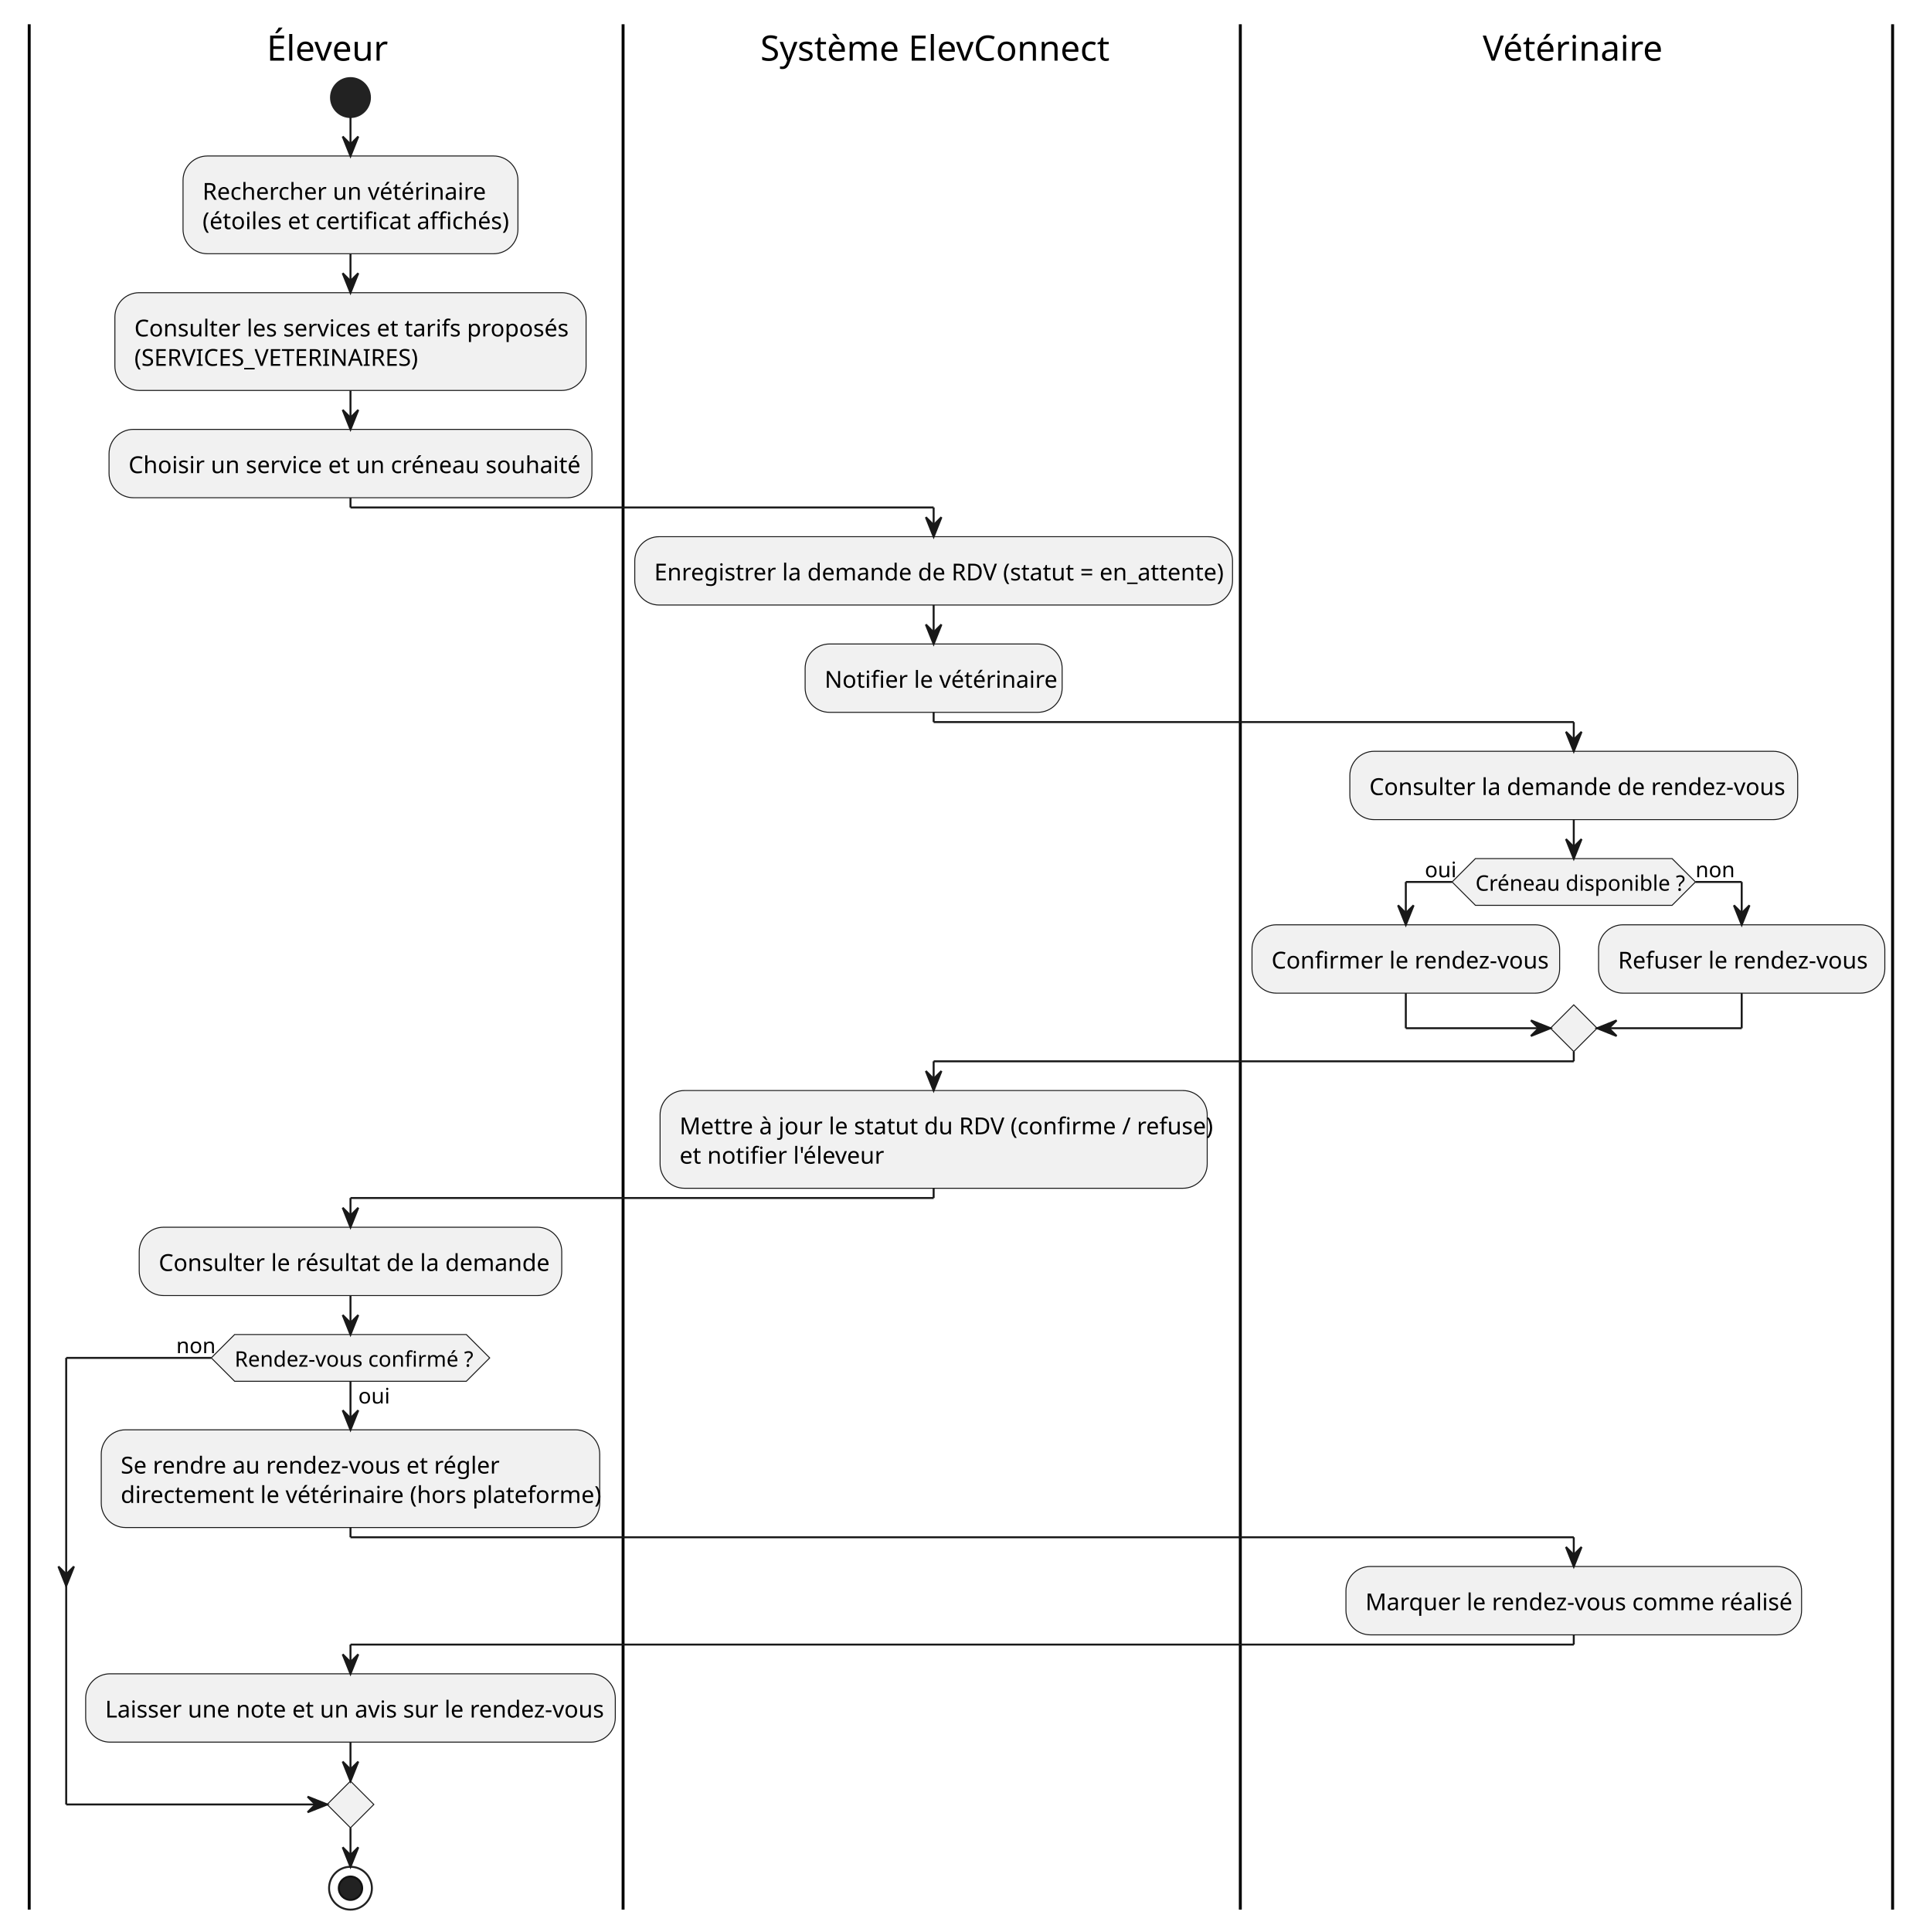
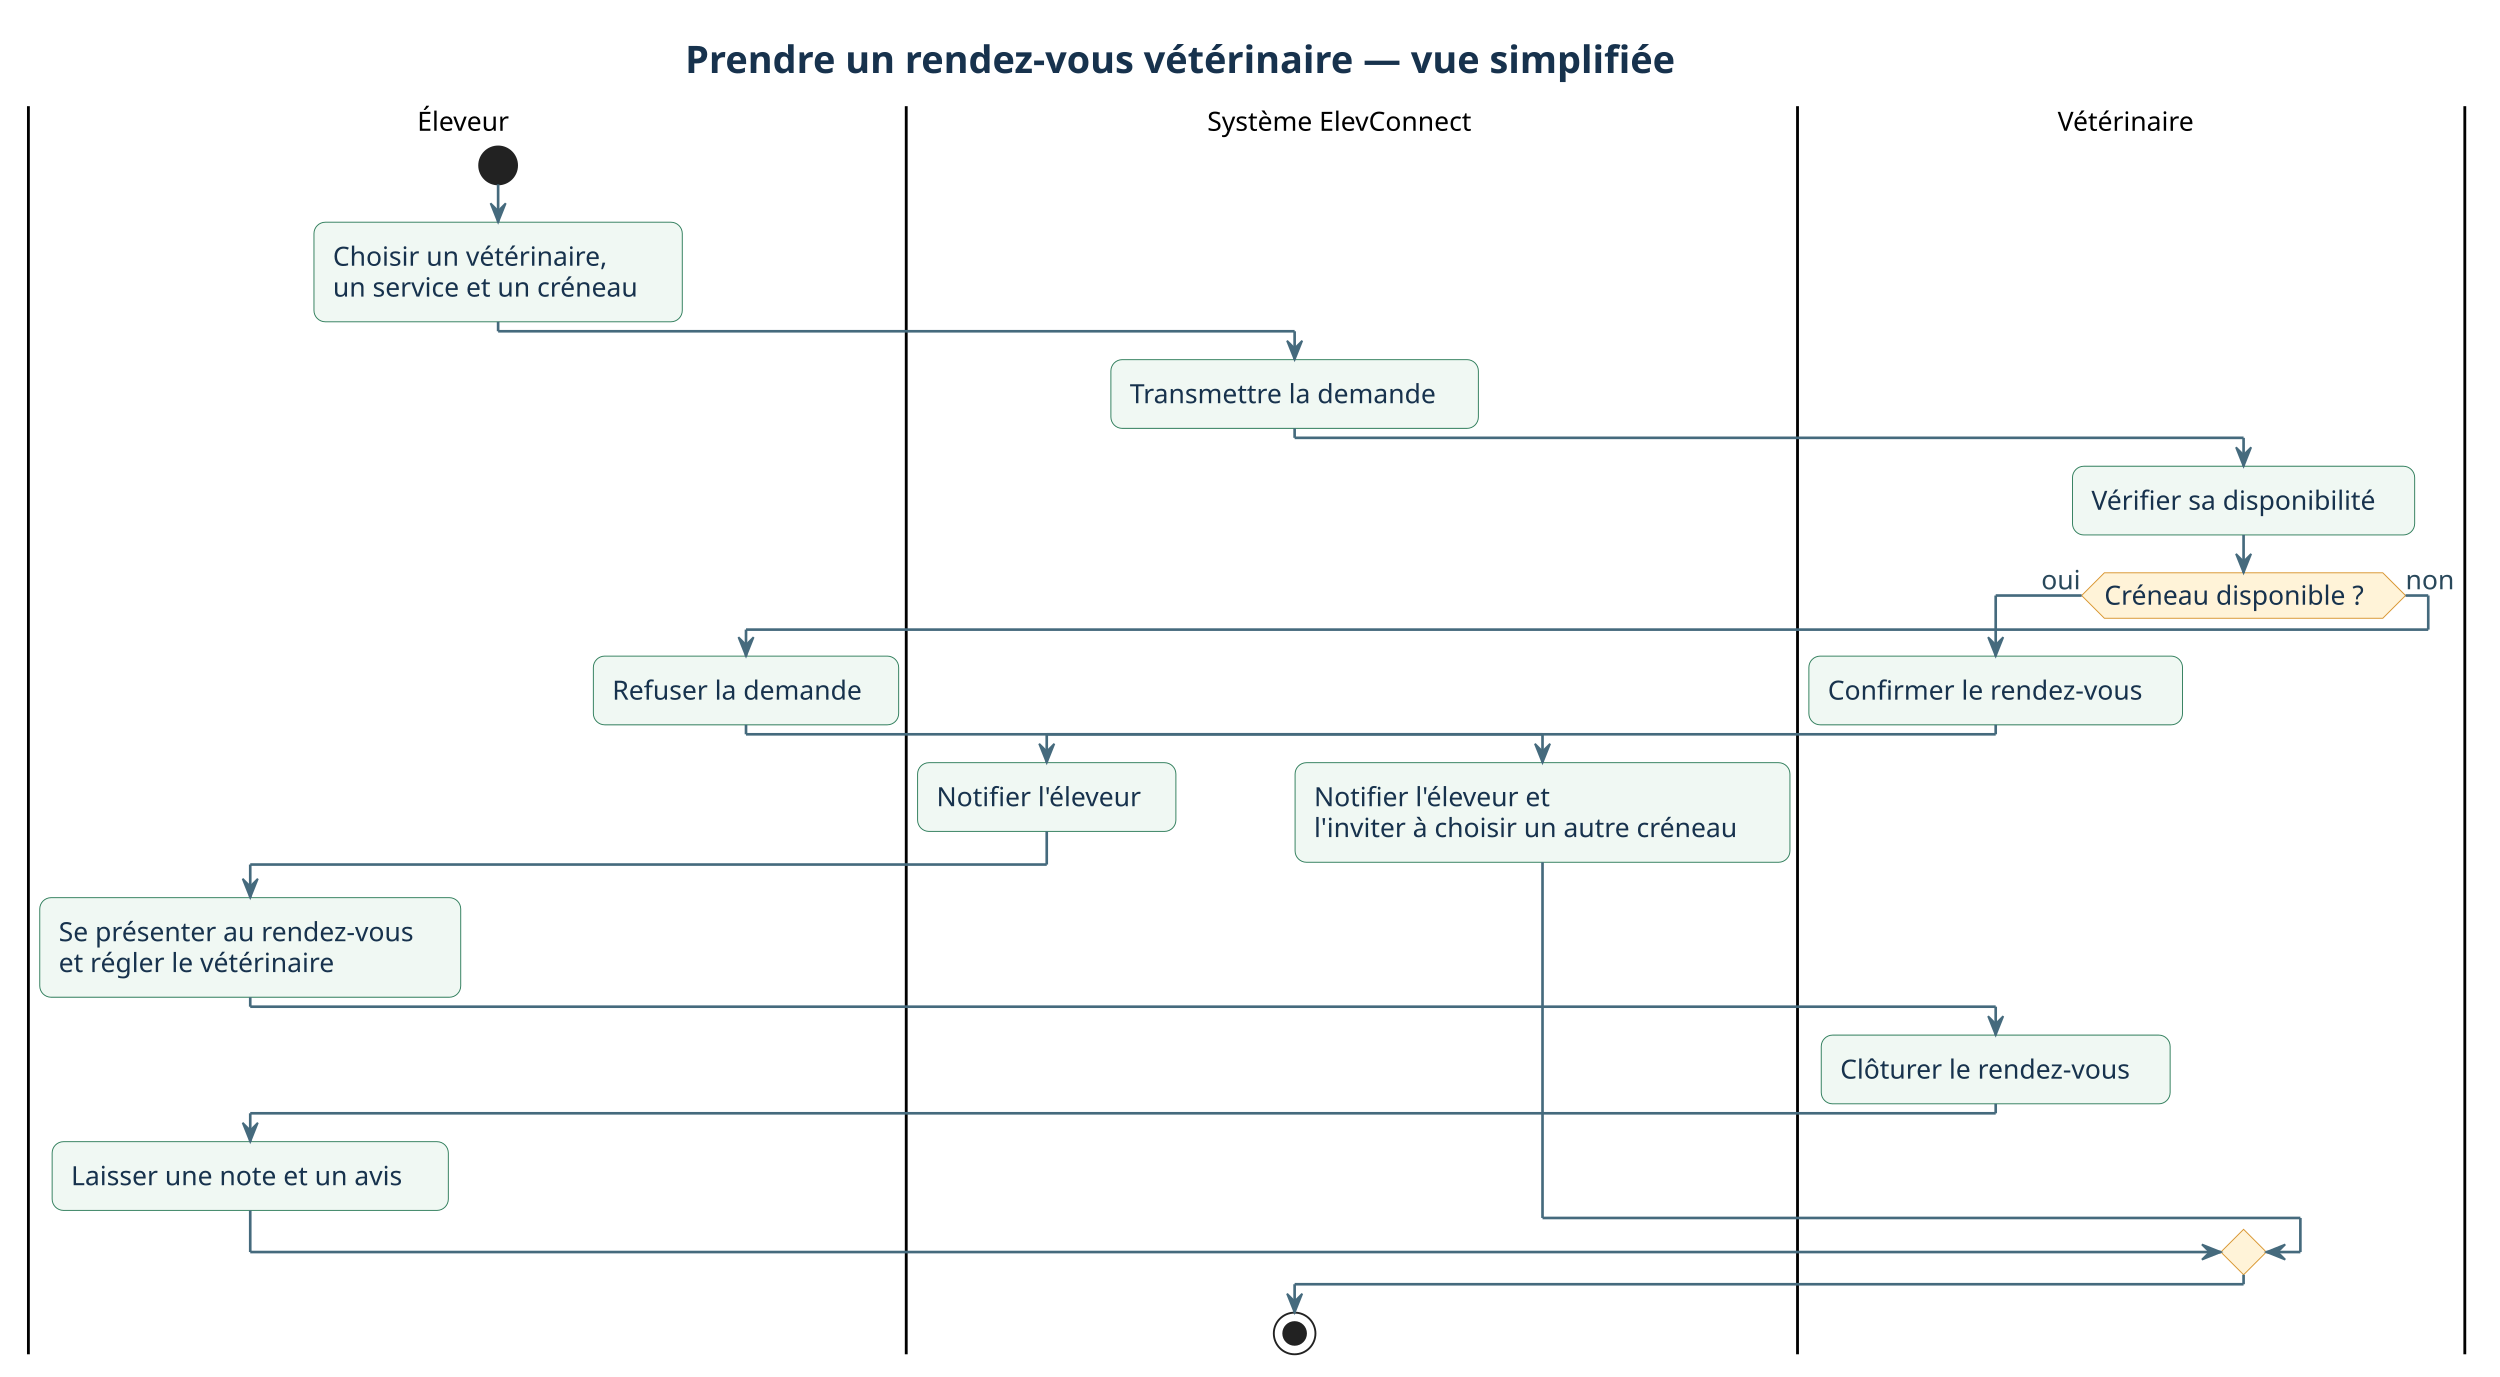
- <svg xmlns="http://www.w3.org/2000/svg" contentStyleType="text/css" height="992px" preserveAspectRatio="none" style="width:991px;height:992px;background:#FFFFFF;" version="1.1" viewBox="0 0 991 992" width="991px" zoomAndPan="magnify">
+ <svg xmlns="http://www.w3.org/2000/svg" contentStyleType="text/css" data-diagram-type="ACTIVITY" height="1363.125px" preserveAspectRatio="none" style="width:2476px;height:1363px;background:#FFFFFF;" version="1.1" viewBox="0 0 2476 1363" width="2476.875px" zoomAndPan="magnify">
  <defs />
  <g>
-     <rect fill="none" height="22.641" style="stroke:none;stroke-width:1.0;" width="958.5" x="15" y="12.455" />
-     <ellipse cx="180" cy="50.096" fill="#222222" rx="10" ry="10" style="stroke:#222222;stroke-width:1.0;" />
-     <rect fill="#F1F1F1" height="50.188" rx="12.5" ry="12.5" style="stroke:#181818;stroke-width:0.5;" width="172" x="94" y="80.096" />
-     <text fill="#000000" font-family="sans-serif" font-size="12" lengthAdjust="spacing" textLength="141" x="104" y="102.553">Rechercher un vétérinaire</text>
-     <text fill="#000000" font-family="sans-serif" font-size="12" lengthAdjust="spacing" textLength="152" x="104" y="117.647">(étoiles et certificat affichés)</text>
-     <rect fill="#F1F1F1" height="50.188" rx="12.5" ry="12.5" style="stroke:#181818;stroke-width:0.5;" width="242" x="59" y="150.283" />
-     <text fill="#000000" font-family="sans-serif" font-size="12" lengthAdjust="spacing" textLength="222" x="69" y="172.74">Consulter les services et tarifs proposés</text>
-     <text fill="#000000" font-family="sans-serif" font-size="12" lengthAdjust="spacing" textLength="161" x="69" y="187.834">(SERVICES_VETERINAIRES)</text>
-     <rect fill="#F1F1F1" height="35.094" rx="12.5" ry="12.5" style="stroke:#181818;stroke-width:0.5;" width="248" x="56" y="220.471" />
-     <text fill="#000000" font-family="sans-serif" font-size="12" lengthAdjust="spacing" textLength="228" x="66" y="242.928">Choisir un service et un créneau souhaité</text>
-     <rect fill="#F1F1F1" height="35.094" rx="12.5" ry="12.5" style="stroke:#181818;stroke-width:0.5;" width="217" x="71.5" y="630.127" />
-     <text fill="#000000" font-family="sans-serif" font-size="12" lengthAdjust="spacing" textLength="197" x="81.5" y="652.584">Consulter le résultat de la demande</text>
-     <rect fill="#F1F1F1" height="50.188" rx="12.5" ry="12.5" style="stroke:#181818;stroke-width:0.5;" width="256" x="52" y="734.139" />
-     <text fill="#000000" font-family="sans-serif" font-size="12" lengthAdjust="spacing" textLength="189" x="62" y="756.596">Se rendre au rendez-vous et régler</text>
-     <text fill="#000000" font-family="sans-serif" font-size="12" lengthAdjust="spacing" textLength="236" x="62" y="771.689">directement le vétérinaire (hors plateforme)</text>
-     <rect fill="#F1F1F1" height="35.094" rx="12.5" ry="12.5" style="stroke:#181818;stroke-width:0.5;" width="272" x="44" y="859.42" />
-     <text fill="#000000" font-family="sans-serif" font-size="12" lengthAdjust="spacing" textLength="252" x="54" y="881.877">Laisser une note et un avis sur le rendez-vous</text>
-     <polygon fill="#F1F1F1" points="120.5,685.221,239.5,685.221,251.5,697.221,239.5,709.221,120.5,709.221,108.5,697.221,120.5,685.221" style="stroke:#181818;stroke-width:0.5;" />
-     <text fill="#000000" font-family="sans-serif" font-size="11" lengthAdjust="spacing" textLength="14" x="184" y="720.64">oui</text>
-     <text fill="#000000" font-family="sans-serif" font-size="11" lengthAdjust="spacing" textLength="119" x="120.5" y="701.722">Rendez-vous confirmé ?</text>
-     <text fill="#000000" font-family="sans-serif" font-size="11" lengthAdjust="spacing" textLength="18" x="90.5" y="694.804">non</text>
-     <polygon fill="#F1F1F1" points="180,914.514,192,926.514,180,938.514,168,926.514,180,914.514" style="stroke:#181818;stroke-width:0.5;" />
-     <ellipse cx="180" cy="969.514" fill="none" rx="11" ry="11" style="stroke:#222222;stroke-width:1.0;" />
-     <ellipse cx="180" cy="969.514" fill="#222222" rx="6" ry="6" style="stroke:#111111;stroke-width:1.0;" />
-     <line style="stroke:#000000;stroke-width:1.5;" x1="15" x2="15" y1="12.455" y2="980.514" />
-     <rect fill="#F1F1F1" height="35.094" rx="12.5" ry="12.5" style="stroke:#181818;stroke-width:0.5;" width="307" x="326" y="275.565" />
-     <text fill="#000000" font-family="sans-serif" font-size="12" lengthAdjust="spacing" textLength="287" x="336" y="298.022">Enregistrer la demande de RDV (statut = en_attente)</text>
-     <rect fill="#F1F1F1" height="35.094" rx="12.5" ry="12.5" style="stroke:#181818;stroke-width:0.5;" width="132" x="413.5" y="330.658" />
-     <text fill="#000000" font-family="sans-serif" font-size="12" lengthAdjust="spacing" textLength="112" x="423.5" y="353.115">Notifier le vétérinaire</text>
-     <rect fill="#F1F1F1" height="50.188" rx="12.5" ry="12.5" style="stroke:#181818;stroke-width:0.5;" width="281" x="339" y="559.939" />
-     <text fill="#000000" font-family="sans-serif" font-size="12" lengthAdjust="spacing" textLength="261" x="349" y="582.396">Mettre à jour le statut du RDV (confirme / refuse)</text>
-     <text fill="#000000" font-family="sans-serif" font-size="12" lengthAdjust="spacing" textLength="98" x="349" y="597.49">et notifier l'éleveur</text>
-     <line style="stroke:#000000;stroke-width:1.5;" x1="320" x2="320" y1="12.455" y2="980.514" />
-     <rect fill="#F1F1F1" height="35.094" rx="12.5" ry="12.5" style="stroke:#181818;stroke-width:0.5;" width="230" x="693.25" y="385.752" />
-     <text fill="#000000" font-family="sans-serif" font-size="12" lengthAdjust="spacing" textLength="210" x="703.25" y="408.209">Consulter la demande de rendez-vous</text>
-     <polygon fill="#F1F1F1" points="757.75,440.846,858.75,440.846,870.75,452.846,858.75,464.846,757.75,464.846,745.75,452.846,757.75,440.846" style="stroke:#181818;stroke-width:0.5;" />
-     <text fill="#000000" font-family="sans-serif" font-size="11" lengthAdjust="spacing" textLength="101" x="757.75" y="457.347">Créneau disponible ?</text>
-     <text fill="#000000" font-family="sans-serif" font-size="11" lengthAdjust="spacing" textLength="14" x="731.75" y="450.429">oui</text>
-     <text fill="#000000" font-family="sans-serif" font-size="11" lengthAdjust="spacing" textLength="18" x="870.75" y="450.429">non</text>
-     <rect fill="#F1F1F1" height="35.094" rx="12.5" ry="12.5" style="stroke:#181818;stroke-width:0.5;" width="158" x="643" y="474.846" />
-     <text fill="#000000" font-family="sans-serif" font-size="12" lengthAdjust="spacing" textLength="138" x="653" y="497.303">Confirmer le rendez-vous</text>
-     <rect fill="#F1F1F1" height="35.094" rx="12.5" ry="12.5" style="stroke:#181818;stroke-width:0.5;" width="147" x="821" y="474.846" />
-     <text fill="#000000" font-family="sans-serif" font-size="12" lengthAdjust="spacing" textLength="127" x="831" y="497.303">Refuser le rendez-vous</text>
-     <polygon fill="#F1F1F1" points="808.25,515.939,820.25,527.939,808.25,539.939,796.25,527.939,808.25,515.939" style="stroke:#181818;stroke-width:0.5;" />
-     <rect fill="#F1F1F1" height="35.094" rx="12.5" ry="12.5" style="stroke:#181818;stroke-width:0.5;" width="234" x="691.25" y="804.326" />
-     <text fill="#000000" font-family="sans-serif" font-size="12" lengthAdjust="spacing" textLength="214" x="701.25" y="826.783">Marquer le rendez-vous comme réalisé</text>
-     <line style="stroke:#000000;stroke-width:1.5;" x1="637" x2="637" y1="12.455" y2="980.514" />
-     <line style="stroke:#000000;stroke-width:1.5;" x1="972" x2="972" y1="12.455" y2="980.514" />
-     <line style="stroke:#181818;stroke-width:1.0;" x1="180" x2="180" y1="60.096" y2="80.096" />
-     <polygon fill="#181818" points="176,70.096,180,80.096,184,70.096,180,74.096" style="stroke:#181818;stroke-width:1.0;" />
-     <line style="stroke:#181818;stroke-width:1.0;" x1="180" x2="180" y1="130.283" y2="150.283" />
-     <polygon fill="#181818" points="176,140.283,180,150.283,184,140.283,180,144.283" style="stroke:#181818;stroke-width:1.0;" />
-     <line style="stroke:#181818;stroke-width:1.0;" x1="180" x2="180" y1="200.471" y2="220.471" />
-     <polygon fill="#181818" points="176,210.471,180,220.471,184,210.471,180,214.471" style="stroke:#181818;stroke-width:1.0;" />
-     <line style="stroke:#181818;stroke-width:1.0;" x1="180" x2="180" y1="709.221" y2="734.139" />
-     <polygon fill="#181818" points="176,724.139,180,734.139,184,724.139,180,728.139" style="stroke:#181818;stroke-width:1.0;" />
-     <line style="stroke:#181818;stroke-width:1.0;" x1="108.5" x2="34" y1="697.221" y2="697.221" />
-     <polygon fill="#181818" points="30,804.326,34,814.326,38,804.326,34,808.326" style="stroke:#181818;stroke-width:1.0;" />
-     <line style="stroke:#181818;stroke-width:1.0;" x1="34" x2="34" y1="697.221" y2="926.514" />
-     <line style="stroke:#181818;stroke-width:1.0;" x1="34" x2="168" y1="926.514" y2="926.514" />
-     <polygon fill="#181818" points="158,922.514,168,926.514,158,930.514,162,926.514" style="stroke:#181818;stroke-width:1.0;" />
-     <line style="stroke:#181818;stroke-width:1.0;" x1="180" x2="180" y1="894.514" y2="914.514" />
-     <polygon fill="#181818" points="176,904.514,180,914.514,184,904.514,180,908.514" style="stroke:#181818;stroke-width:1.0;" />
-     <line style="stroke:#181818;stroke-width:1.0;" x1="180" x2="180" y1="665.221" y2="685.221" />
-     <polygon fill="#181818" points="176,675.221,180,685.221,184,675.221,180,679.221" style="stroke:#181818;stroke-width:1.0;" />
-     <line style="stroke:#181818;stroke-width:1.0;" x1="180" x2="180" y1="938.514" y2="958.514" />
-     <polygon fill="#181818" points="176,948.514,180,958.514,184,948.514,180,952.514" style="stroke:#181818;stroke-width:1.0;" />
-     <line style="stroke:#181818;stroke-width:1.0;" x1="479.5" x2="479.5" y1="310.658" y2="330.658" />
-     <polygon fill="#181818" points="475.5,320.658,479.5,330.658,483.5,320.658,479.5,324.658" style="stroke:#181818;stroke-width:1.0;" />
-     <line style="stroke:#181818;stroke-width:1.0;" x1="745.75" x2="722" y1="452.846" y2="452.846" />
-     <line style="stroke:#181818;stroke-width:1.0;" x1="722" x2="722" y1="452.846" y2="474.846" />
-     <polygon fill="#181818" points="718,464.846,722,474.846,726,464.846,722,468.846" style="stroke:#181818;stroke-width:1.0;" />
-     <line style="stroke:#181818;stroke-width:1.0;" x1="870.75" x2="894.5" y1="452.846" y2="452.846" />
-     <line style="stroke:#181818;stroke-width:1.0;" x1="894.5" x2="894.5" y1="452.846" y2="474.846" />
-     <polygon fill="#181818" points="890.5,464.846,894.5,474.846,898.5,464.846,894.5,468.846" style="stroke:#181818;stroke-width:1.0;" />
-     <line style="stroke:#181818;stroke-width:1.0;" x1="722" x2="722" y1="509.94" y2="527.939" />
-     <line style="stroke:#181818;stroke-width:1.0;" x1="722" x2="796.25" y1="527.939" y2="527.939" />
-     <polygon fill="#181818" points="786.25,523.939,796.25,527.939,786.25,531.939,790.25,527.939" style="stroke:#181818;stroke-width:1.0;" />
-     <line style="stroke:#181818;stroke-width:1.0;" x1="894.5" x2="894.5" y1="509.94" y2="527.939" />
-     <line style="stroke:#181818;stroke-width:1.0;" x1="894.5" x2="820.25" y1="527.939" y2="527.939" />
-     <polygon fill="#181818" points="830.25,523.939,820.25,527.939,830.25,531.939,826.25,527.939" style="stroke:#181818;stroke-width:1.0;" />
-     <line style="stroke:#181818;stroke-width:1.0;" x1="808.25" x2="808.25" y1="420.846" y2="440.846" />
-     <polygon fill="#181818" points="804.25,430.846,808.25,440.846,812.25,430.846,808.25,434.846" style="stroke:#181818;stroke-width:1.0;" />
-     <line style="stroke:#181818;stroke-width:1.0;" x1="180" x2="180" y1="255.565" y2="260.565" />
-     <line style="stroke:#181818;stroke-width:1.0;" x1="180" x2="479.5" y1="260.565" y2="260.565" />
-     <line style="stroke:#181818;stroke-width:1.0;" x1="479.5" x2="479.5" y1="260.565" y2="275.565" />
-     <polygon fill="#181818" points="475.5,265.565,479.5,275.565,483.5,265.565,479.5,269.565" style="stroke:#181818;stroke-width:1.0;" />
-     <line style="stroke:#181818;stroke-width:1.0;" x1="479.5" x2="479.5" y1="365.752" y2="370.752" />
-     <line style="stroke:#181818;stroke-width:1.0;" x1="479.5" x2="808.25" y1="370.752" y2="370.752" />
-     <line style="stroke:#181818;stroke-width:1.0;" x1="808.25" x2="808.25" y1="370.752" y2="385.752" />
-     <polygon fill="#181818" points="804.25,375.752,808.25,385.752,812.25,375.752,808.25,379.752" style="stroke:#181818;stroke-width:1.0;" />
-     <line style="stroke:#181818;stroke-width:1.0;" x1="808.25" x2="808.25" y1="539.939" y2="544.939" />
-     <line style="stroke:#181818;stroke-width:1.0;" x1="808.25" x2="479.5" y1="544.939" y2="544.939" />
-     <line style="stroke:#181818;stroke-width:1.0;" x1="479.5" x2="479.5" y1="544.939" y2="559.939" />
-     <polygon fill="#181818" points="475.5,549.939,479.5,559.939,483.5,549.939,479.5,553.939" style="stroke:#181818;stroke-width:1.0;" />
-     <line style="stroke:#181818;stroke-width:1.0;" x1="479.5" x2="479.5" y1="610.127" y2="615.127" />
-     <line style="stroke:#181818;stroke-width:1.0;" x1="479.5" x2="180" y1="615.127" y2="615.127" />
-     <line style="stroke:#181818;stroke-width:1.0;" x1="180" x2="180" y1="615.127" y2="630.127" />
-     <polygon fill="#181818" points="176,620.127,180,630.127,184,620.127,180,624.127" style="stroke:#181818;stroke-width:1.0;" />
-     <line style="stroke:#181818;stroke-width:1.0;" x1="180" x2="180" y1="784.326" y2="789.326" />
-     <line style="stroke:#181818;stroke-width:1.0;" x1="180" x2="808.25" y1="789.326" y2="789.326" />
-     <line style="stroke:#181818;stroke-width:1.0;" x1="808.25" x2="808.25" y1="789.326" y2="804.326" />
-     <polygon fill="#181818" points="804.25,794.326,808.25,804.326,812.25,794.326,808.25,798.326" style="stroke:#181818;stroke-width:1.0;" />
-     <line style="stroke:#181818;stroke-width:1.0;" x1="808.25" x2="808.25" y1="839.42" y2="844.42" />
-     <line style="stroke:#181818;stroke-width:1.0;" x1="808.25" x2="180" y1="844.42" y2="844.42" />
-     <line style="stroke:#181818;stroke-width:1.0;" x1="180" x2="180" y1="844.42" y2="859.42" />
-     <polygon fill="#181818" points="176,849.42,180,859.42,184,849.42,180,853.42" style="stroke:#181818;stroke-width:1.0;" />
-     <text fill="#000000" font-family="sans-serif" font-size="18" lengthAdjust="spacing" textLength="61" x="137" y="31.141">Éleveur</text>
-     <text fill="#000000" font-family="sans-serif" font-size="18" lengthAdjust="spacing" textLength="176" x="390.5" y="31.141">Système ElevConnect</text>
-     <text fill="#000000" font-family="sans-serif" font-size="18" lengthAdjust="spacing" textLength="86" x="761.5" y="31.141">Vétérinaire</text>
+     <g class="title" data-source-line="3">
+       <text fill="#17324D" font-family="sans-serif" font-size="37.5" font-weight="bold" lengthAdjust="spacing" textLength="1114.398" x="678.585" y="72.308">Prendre un rendez-vous vétérinaire — vue simplifiée</text>
+     </g>
+     <rect fill="none" height="30.557" style="stroke:none;stroke-width:1.875;" width="2415.319" x="28.125" y="105.156" />
+     <ellipse cx="493.342" cy="163.837" fill="#222222" rx="18.75" ry="18.75" style="stroke:#222222;stroke-width:1.875;" />
+     <rect fill="#F0F8F3" height="98.613" rx="11.25" ry="11.25" style="stroke:#2F7D5B;stroke-width:0.938;" width="364.779" x="310.952" y="220.087" />
+     <text fill="#17324D" font-family="sans-serif" font-size="26.25" lengthAdjust="spacing" textLength="291.557" x="329.702" y="263.203">Choisir un vétérinaire,</text>
+     <text fill="#17324D" font-family="sans-serif" font-size="26.25" lengthAdjust="spacing" textLength="327.279" x="329.702" y="293.76">un service et un créneau</text>
+     <rect fill="#F0F8F3" height="98.613" rx="11.25" ry="11.25" style="stroke:#2F7D5B;stroke-width:0.938;" width="416.92" x="39.375" y="889.052" />
+     <text fill="#17324D" font-family="sans-serif" font-size="26.25" lengthAdjust="spacing" textLength="379.42" x="58.125" y="932.168">Se présenter au rendez-vous</text>
+     <text fill="#17324D" font-family="sans-serif" font-size="26.25" lengthAdjust="spacing" textLength="295.928" x="58.125" y="962.725">et régler le vétérinaire</text>
+     <rect fill="#F0F8F3" height="68.057" rx="11.25" ry="11.25" style="stroke:#2F7D5B;stroke-width:0.938;" width="392.388" x="51.641" y="1130.722" />
+     <text fill="#17324D" font-family="sans-serif" font-size="26.25" lengthAdjust="spacing" textLength="354.888" x="70.391" y="1173.838">Laisser une note et un avis</text>
+     <rect fill="#F0F8F3" height="68.057" rx="11.25" ry="11.25" style="stroke:#2F7D5B;stroke-width:0.938;" width="302.371" x="587.663" y="649.814" />
+     <text fill="#17324D" font-family="sans-serif" font-size="26.25" lengthAdjust="spacing" textLength="264.871" x="606.413" y="692.93">Refuser la demande</text>
+     <line style="stroke:#000000;stroke-width:2.812;" x1="28.125" x2="28.125" y1="105.156" y2="1341.279" />
+     <rect fill="#F0F8F3" height="68.057" rx="11.25" ry="11.25" style="stroke:#2F7D5B;stroke-width:0.938;" width="363.959" x="1100.221" y="356.201" />
+     <text fill="#17324D" font-family="sans-serif" font-size="26.25" lengthAdjust="spacing" textLength="326.459" x="1118.971" y="399.316">Transmettre la demande</text>
+     <rect fill="#F0F8F3" height="68.057" rx="11.25" ry="11.25" style="stroke:#2F7D5B;stroke-width:0.938;" width="255.819" x="908.784" y="755.37" />
+     <text fill="#17324D" font-family="sans-serif" font-size="26.25" lengthAdjust="spacing" textLength="218.319" x="927.534" y="798.486">Notifier l'éleveur</text>
+     <rect fill="#F0F8F3" height="98.613" rx="11.25" ry="11.25" style="stroke:#2F7D5B;stroke-width:0.938;" width="490.107" x="1282.654" y="755.37" />
+     <text fill="#17324D" font-family="sans-serif" font-size="26.25" lengthAdjust="spacing" textLength="253.105" x="1301.404" y="798.486">Notifier l'éleveur et</text>
+     <text fill="#17324D" font-family="sans-serif" font-size="26.25" lengthAdjust="spacing" textLength="452.607" x="1301.404" y="829.043">l'inviter à choisir un autre créneau</text>
+     <ellipse cx="1282.201" cy="1320.654" fill="none" rx="20.625" ry="20.625" style="stroke:#222222;stroke-width:1.875;" />
+     <ellipse cx="1282.201" cy="1320.654" fill="#222222" rx="11.25" ry="11.25" style="stroke:#222222;stroke-width:1.875;" />
+     <line style="stroke:#000000;stroke-width:2.812;" x1="897.534" x2="897.534" y1="105.156" y2="1341.279" />
+     <rect fill="#F0F8F3" height="68.057" rx="11.25" ry="11.25" style="stroke:#2F7D5B;stroke-width:0.938;" width="338.888" x="2052.598" y="461.757" />
+     <text fill="#17324D" font-family="sans-serif" font-size="26.25" lengthAdjust="spacing" textLength="301.388" x="2071.348" y="504.873">Vérifier sa disponibilité</text>
+     <polygon fill="#FFF3D8" points="2084.146,567.314,2359.937,567.314,2382.437,589.814,2359.937,612.314,2084.146,612.314,2061.646,589.814,2084.146,567.314" style="stroke:#D8952F;stroke-width:0.938;" />
+     <text fill="#17324D" font-family="sans-serif" font-size="26.25" lengthAdjust="spacing" textLength="275.792" x="2084.146" y="598.901">Créneau disponible ?</text>
+     <text fill="#29485B" font-family="sans-serif" font-size="26.25" lengthAdjust="spacing" textLength="39.99" x="2021.656" y="583.623">oui</text>
+     <text fill="#29485B" font-family="sans-serif" font-size="26.25" lengthAdjust="spacing" textLength="49.334" x="2382.437" y="583.623">non</text>
+     <rect fill="#F0F8F3" height="68.057" rx="11.25" ry="11.25" style="stroke:#2F7D5B;stroke-width:0.938;" width="370.047" x="1791.511" y="649.814" />
+     <text fill="#17324D" font-family="sans-serif" font-size="26.25" lengthAdjust="spacing" textLength="332.547" x="1810.261" y="692.93">Confirmer le rendez-vous</text>
+     <rect fill="#F0F8F3" height="68.057" rx="11.25" ry="11.25" style="stroke:#2F7D5B;stroke-width:0.938;" width="345.527" x="1803.771" y="1025.165" />
+     <text fill="#17324D" font-family="sans-serif" font-size="26.25" lengthAdjust="spacing" textLength="308.027" x="1822.521" y="1068.281">Clôturer le rendez-vous</text>
+     <polygon fill="#FFF3D8" points="2222.042,1217.529,2244.542,1240.029,2222.042,1262.529,2199.542,1240.029,2222.042,1217.529" style="stroke:#D8952F;stroke-width:0.938;" />
+     <line style="stroke:#000000;stroke-width:2.812;" x1="1780.261" x2="1780.261" y1="105.156" y2="1341.279" />
+     <line style="stroke:#000000;stroke-width:2.812;" x1="2441.146" x2="2441.146" y1="105.156" y2="1341.279" />
+     <line style="stroke:#456A7D;stroke-width:2.625;" x1="493.342" x2="493.342" y1="182.587" y2="220.087" />
+     <polygon fill="#456A7D" points="485.842,201.337,493.342,220.087,500.842,201.337,493.342,208.837" style="stroke:#456A7D;stroke-width:1.875;" />
+     <line style="stroke:#456A7D;stroke-width:2.625;" x1="2061.646" x2="1976.535" y1="589.814" y2="589.814" />
+     <line style="stroke:#456A7D;stroke-width:2.625;" x1="1976.535" x2="1976.535" y1="589.814" y2="649.814" />
+     <polygon fill="#456A7D" points="1969.035,631.064,1976.535,649.814,1984.035,631.064,1976.535,638.564" style="stroke:#456A7D;stroke-width:1.875;" />
+     <line style="stroke:#456A7D;stroke-width:2.625;" x1="2222.042" x2="2222.042" y1="529.814" y2="567.314" />
+     <polygon fill="#456A7D" points="2214.542,548.564,2222.042,567.314,2229.542,548.564,2222.042,556.064" style="stroke:#456A7D;stroke-width:1.875;" />
+     <line style="stroke:#456A7D;stroke-width:2.625;" x1="493.342" x2="493.342" y1="318.701" y2="328.076" />
+     <line style="stroke:#456A7D;stroke-width:2.625;" x1="493.342" x2="1282.201" y1="328.076" y2="328.076" />
+     <line style="stroke:#456A7D;stroke-width:2.625;" x1="1282.201" x2="1282.201" y1="328.076" y2="356.201" />
+     <polygon fill="#456A7D" points="1274.701,337.451,1282.201,356.201,1289.701,337.451,1282.201,344.951" style="stroke:#456A7D;stroke-width:1.875;" />
+     <line style="stroke:#456A7D;stroke-width:2.625;" x1="1282.201" x2="1282.201" y1="424.257" y2="433.632" />
+     <line style="stroke:#456A7D;stroke-width:2.625;" x1="1282.201" x2="2222.042" y1="433.632" y2="433.632" />
+     <line style="stroke:#456A7D;stroke-width:2.625;" x1="2222.042" x2="2222.042" y1="433.632" y2="461.757" />
+     <polygon fill="#456A7D" points="2214.542,443.007,2222.042,461.757,2229.542,443.007,2222.042,450.507" style="stroke:#456A7D;stroke-width:1.875;" />
+     <line style="stroke:#456A7D;stroke-width:2.625;" x1="1976.535" x2="1976.535" y1="717.87" y2="727.245" />
+     <line style="stroke:#456A7D;stroke-width:2.625;" x1="1976.535" x2="1036.694" y1="727.245" y2="727.245" />
+     <line style="stroke:#456A7D;stroke-width:2.625;" x1="1036.694" x2="1036.694" y1="727.245" y2="755.37" />
+     <polygon fill="#456A7D" points="1029.194,736.62,1036.694,755.37,1044.194,736.62,1036.694,744.12" style="stroke:#456A7D;stroke-width:1.875;" />
+     <line style="stroke:#456A7D;stroke-width:2.625;" x1="1036.694" x2="1036.694" y1="823.427" y2="856.24" />
+     <line style="stroke:#456A7D;stroke-width:2.625;" x1="1036.694" x2="247.835" y1="856.24" y2="856.24" />
+     <line style="stroke:#456A7D;stroke-width:2.625;" x1="247.835" x2="247.835" y1="856.24" y2="889.052" />
+     <polygon fill="#456A7D" points="240.335,870.302,247.835,889.052,255.335,870.302,247.835,877.802" style="stroke:#456A7D;stroke-width:1.875;" />
+     <line style="stroke:#456A7D;stroke-width:2.625;" x1="247.835" x2="247.835" y1="987.665" y2="997.04" />
+     <line style="stroke:#456A7D;stroke-width:2.625;" x1="247.835" x2="1976.535" y1="997.04" y2="997.04" />
+     <line style="stroke:#456A7D;stroke-width:2.625;" x1="1976.535" x2="1976.535" y1="997.04" y2="1025.165" />
+     <polygon fill="#456A7D" points="1969.035,1006.415,1976.535,1025.165,1984.035,1006.415,1976.535,1013.915" style="stroke:#456A7D;stroke-width:1.875;" />
+     <line style="stroke:#456A7D;stroke-width:2.625;" x1="1976.535" x2="1976.535" y1="1093.222" y2="1102.597" />
+     <line style="stroke:#456A7D;stroke-width:2.625;" x1="1976.535" x2="247.835" y1="1102.597" y2="1102.597" />
+     <line style="stroke:#456A7D;stroke-width:2.625;" x1="247.835" x2="247.835" y1="1102.597" y2="1130.722" />
+     <polygon fill="#456A7D" points="240.335,1111.972,247.835,1130.722,255.335,1111.972,247.835,1119.472" style="stroke:#456A7D;stroke-width:1.875;" />
+     <line style="stroke:#456A7D;stroke-width:2.625;" x1="738.849" x2="738.849" y1="717.87" y2="727.245" />
+     <line style="stroke:#456A7D;stroke-width:2.625;" x1="738.849" x2="1527.707" y1="727.245" y2="727.245" />
+     <line style="stroke:#456A7D;stroke-width:2.625;" x1="1527.707" x2="1527.707" y1="727.245" y2="755.37" />
+     <polygon fill="#456A7D" points="1520.207,736.62,1527.707,755.37,1535.207,736.62,1527.707,744.12" style="stroke:#456A7D;stroke-width:1.875;" />
+     <line style="stroke:#456A7D;stroke-width:2.625;" x1="2382.437" x2="2404.937" y1="589.814" y2="589.814" />
+     <line style="stroke:#456A7D;stroke-width:2.625;" x1="2404.937" x2="2404.937" y1="589.814" y2="623.564" />
+     <line style="stroke:#456A7D;stroke-width:2.625;" x1="2404.937" x2="738.849" y1="623.564" y2="623.564" />
+     <line style="stroke:#456A7D;stroke-width:2.625;" x1="738.849" x2="738.849" y1="623.564" y2="649.814" />
+     <polygon fill="#456A7D" points="731.349,631.064,738.849,649.814,746.349,631.064,738.849,638.564" style="stroke:#456A7D;stroke-width:1.875;" />
+     <line style="stroke:#456A7D;stroke-width:2.625;" x1="247.835" x2="247.835" y1="1198.779" y2="1240.029" />
+     <line style="stroke:#456A7D;stroke-width:2.625;" x1="247.835" x2="2199.542" y1="1240.029" y2="1240.029" />
+     <polygon fill="#456A7D" points="2180.792,1232.529,2199.542,1240.029,2180.792,1247.529,2188.292,1240.029" style="stroke:#456A7D;stroke-width:1.875;" />
+     <line style="stroke:#456A7D;stroke-width:2.625;" x1="1527.707" x2="1527.707" y1="853.984" y2="1206.279" />
+     <line style="stroke:#456A7D;stroke-width:2.625;" x1="1527.707" x2="2278.292" y1="1206.279" y2="1206.279" />
+     <line style="stroke:#456A7D;stroke-width:2.625;" x1="2278.292" x2="2278.292" y1="1206.279" y2="1240.029" />
+     <line style="stroke:#456A7D;stroke-width:2.625;" x1="2278.292" x2="2244.542" y1="1240.029" y2="1240.029" />
+     <polygon fill="#456A7D" points="2263.292,1232.529,2244.542,1240.029,2263.292,1247.529,2255.792,1240.029" style="stroke:#456A7D;stroke-width:1.875;" />
+     <line style="stroke:#456A7D;stroke-width:2.625;" x1="2222.042" x2="2222.042" y1="1262.529" y2="1271.904" />
+     <line style="stroke:#456A7D;stroke-width:2.625;" x1="2222.042" x2="1282.201" y1="1271.904" y2="1271.904" />
+     <line style="stroke:#456A7D;stroke-width:2.625;" x1="1282.201" x2="1282.201" y1="1271.904" y2="1300.029" />
+     <polygon fill="#456A7D" points="1274.701,1281.279,1282.201,1300.029,1289.701,1281.279,1282.201,1288.779" style="stroke:#456A7D;stroke-width:1.875;" />
+     <text fill="#000000" font-family="sans-serif" font-size="26.25" lengthAdjust="spacing" textLength="99.142" x="413.259" y="129.522">Éleveur</text>
+     <text fill="#000000" font-family="sans-serif" font-size="26.25" lengthAdjust="spacing" textLength="286.481" x="1195.657" y="129.522">Système ElevConnect</text>
+     <text fill="#000000" font-family="sans-serif" font-size="26.25" lengthAdjust="spacing" textLength="145.593" x="2037.908" y="129.522">Vétérinaire</text>
  </g>
</svg>
